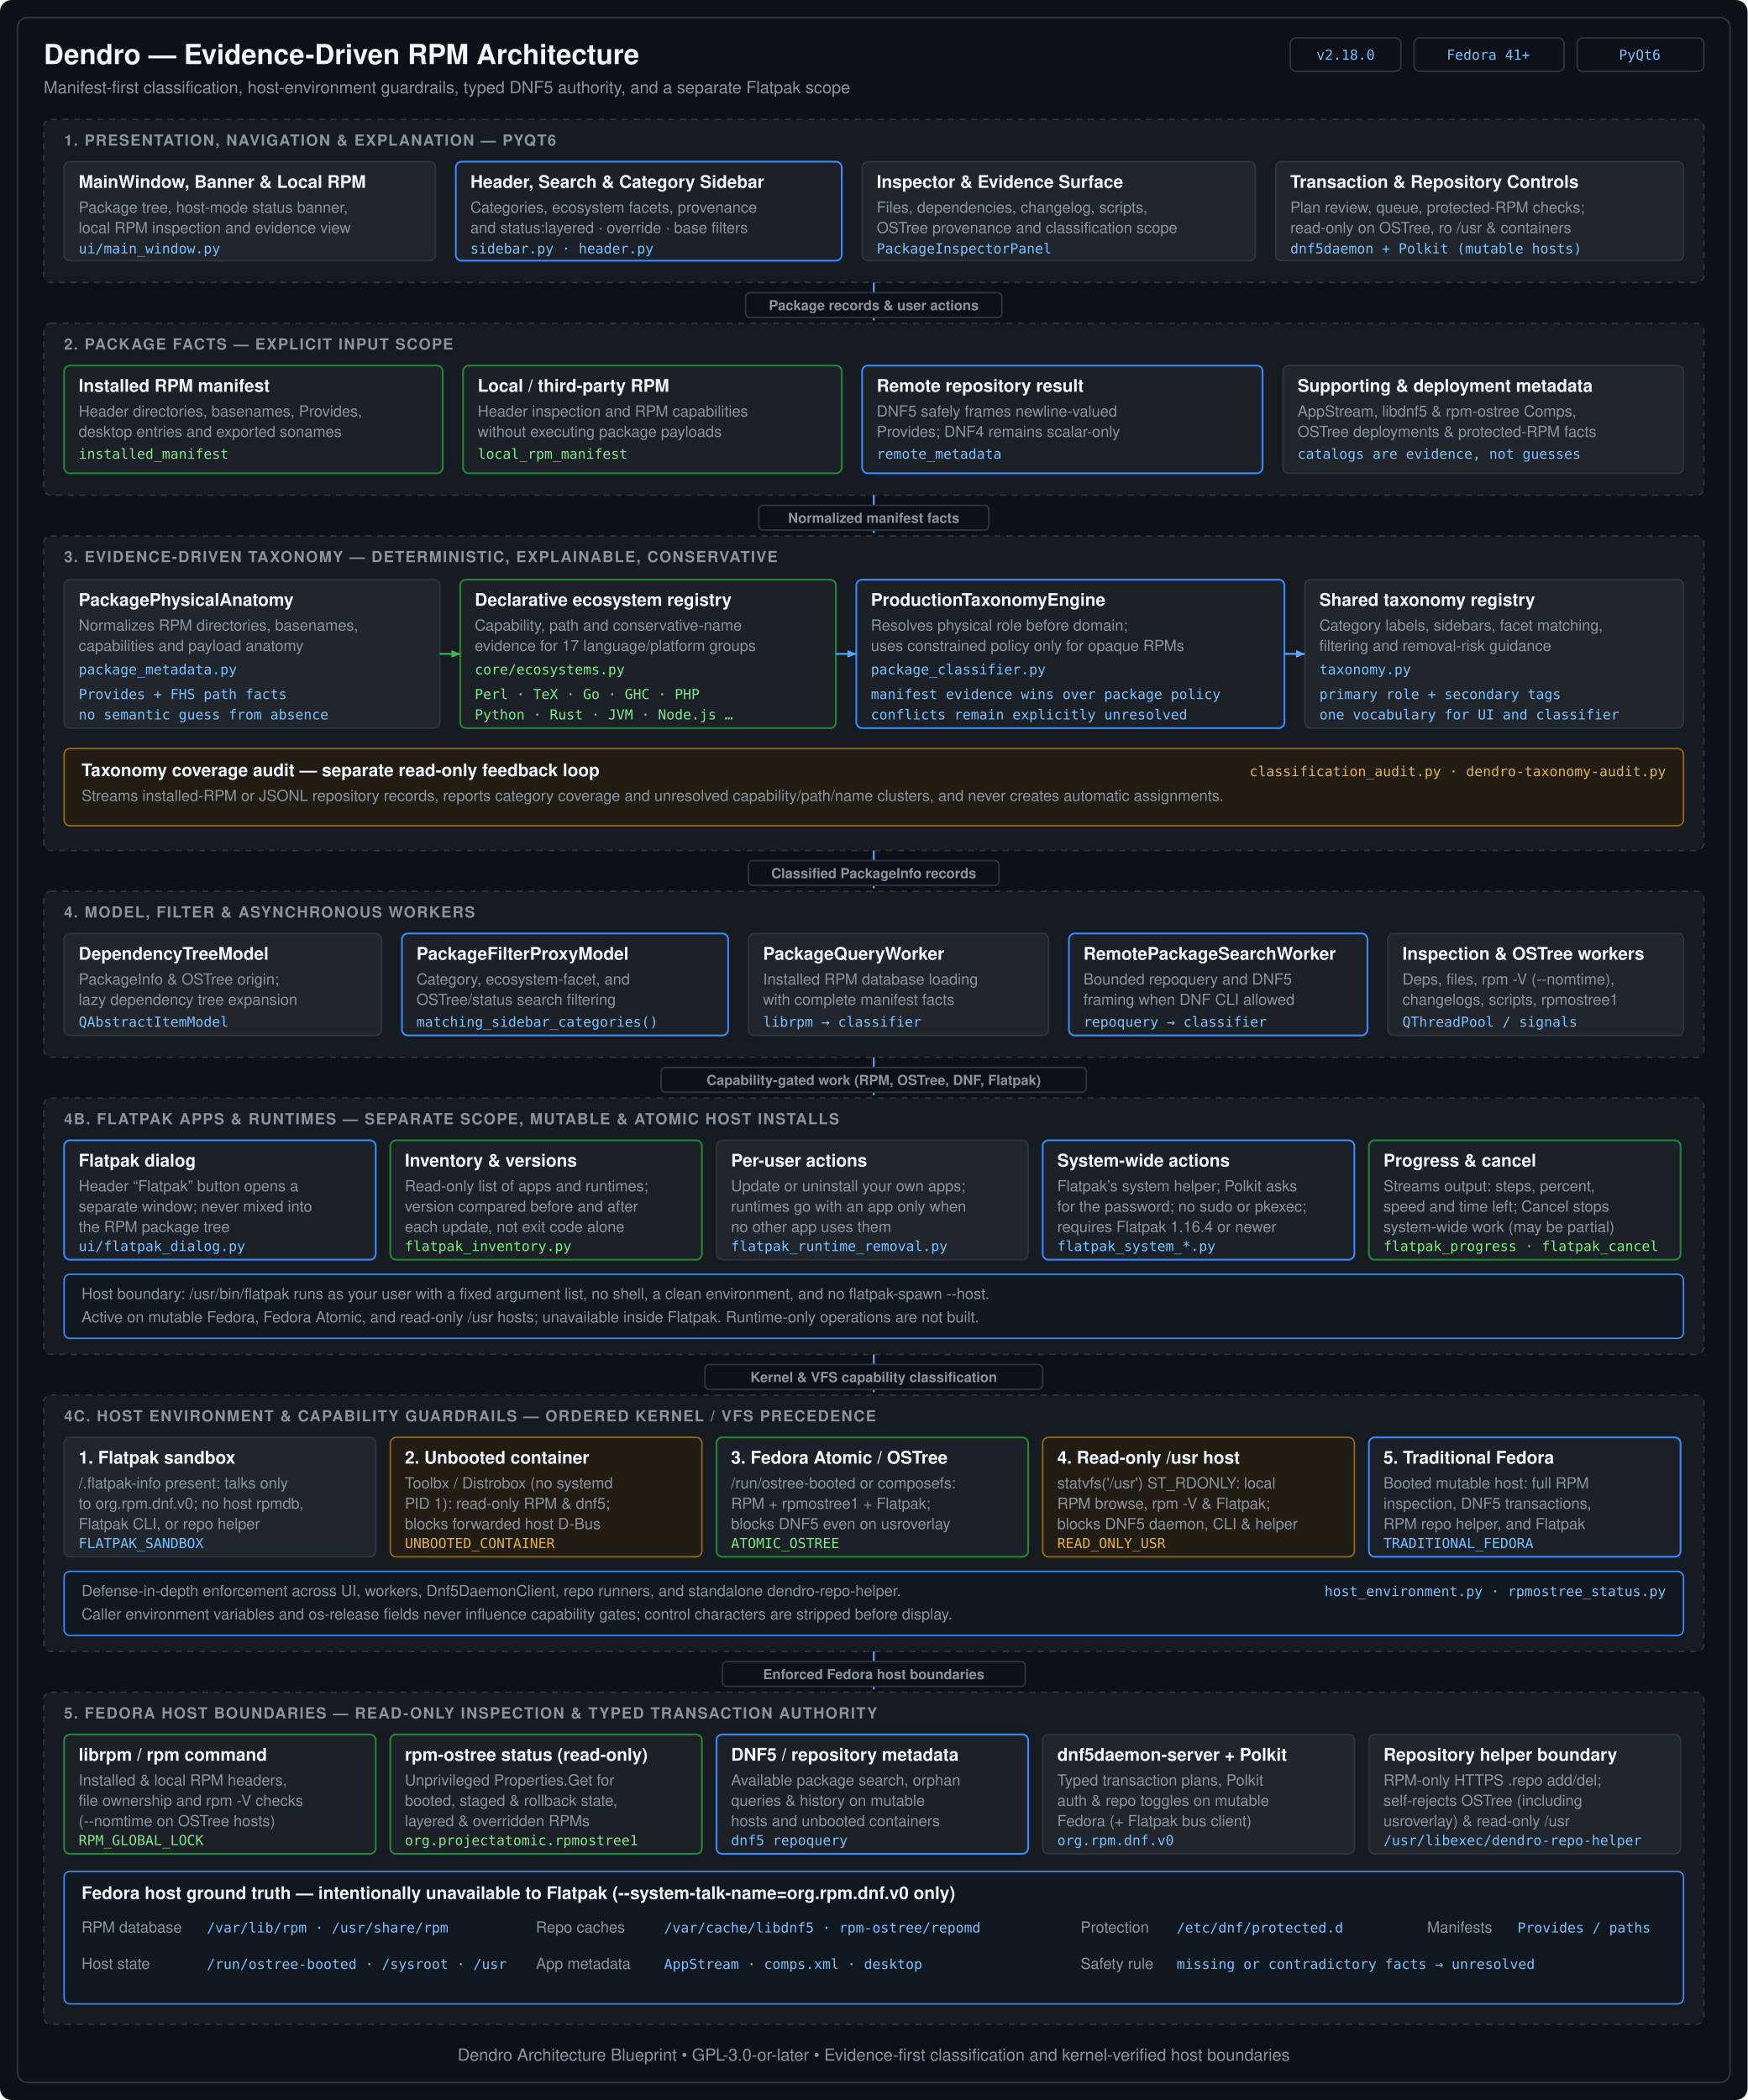
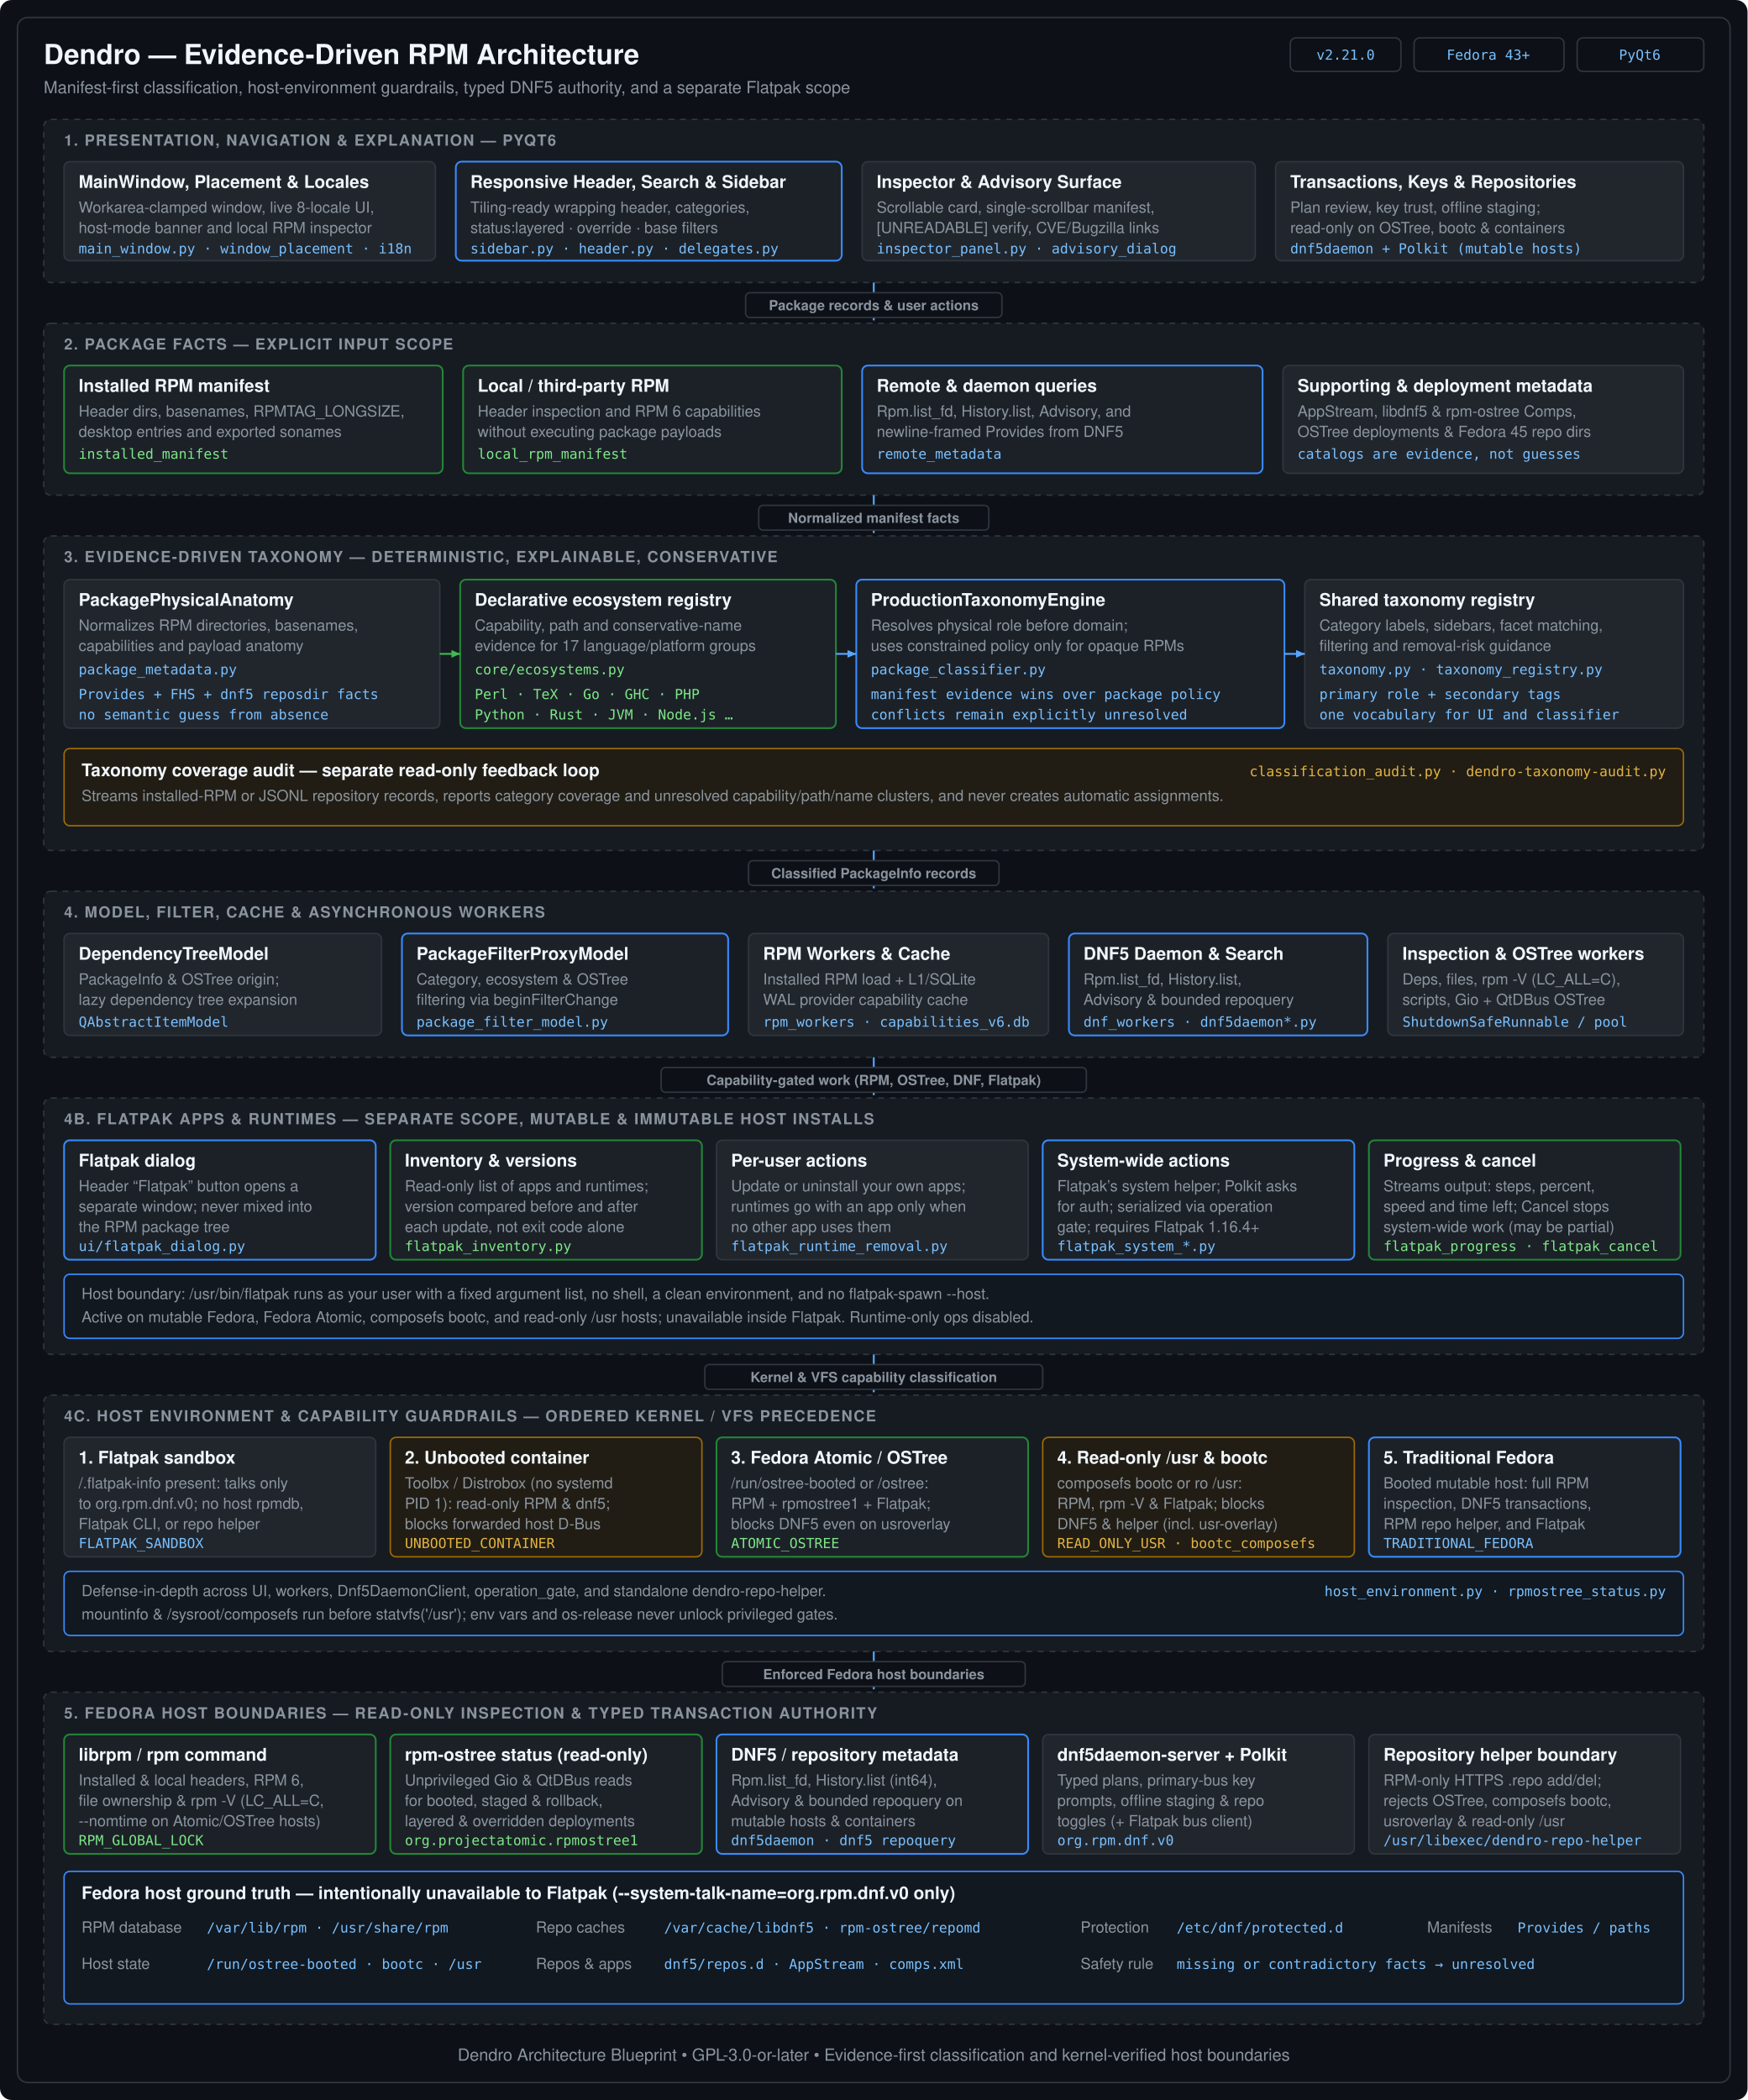
<svg xmlns="http://www.w3.org/2000/svg" viewBox="0 0 1200 1442" width="100%" height="100%" role="img" aria-labelledby="title description">
  <defs>
    <marker id="arrow-blue" viewBox="0 0 10 10" refX="8" refY="5" markerWidth="6" markerHeight="6" orient="auto">
      <path d="M0,1.5 L8,5 L0,8.5 Z" fill="#58a6ff" />
    </marker>
    <marker id="arrow-green" viewBox="0 0 10 10" refX="8" refY="5" markerWidth="6" markerHeight="6" orient="auto">
      <path d="M0,1.5 L8,5 L0,8.5 Z" fill="#3fb950" />
    </marker>
    <marker id="arrow-gray" viewBox="0 0 10 10" refX="8" refY="5" markerWidth="6" markerHeight="6" orient="auto">
      <path d="M0,1.5 L8,5 L0,8.5 Z" fill="#8b949e" />
    </marker>
    <style>
      .canvas { fill: #0d1117; }
      .frame { fill: #0d1117; stroke: #30363d; stroke-width: 1; }
      .layer { fill: #161b22; stroke: #30363d; stroke-width: 1; stroke-dasharray: 4 4; }
      .card { fill: #21262d; stroke: #30363d; stroke-width: 1; }
      .card-blue { fill: #1c2128; stroke: #388bfd; stroke-width: 1.2; }
      .card-green { fill: #1c2128; stroke: #238636; stroke-width: 1.2; }
      .card-amber { fill: #211d14; stroke: #9e6a03; stroke-width: 1; }
      .host { fill: #111820; stroke: #388bfd; stroke-width: 1; }
      .pill { fill: #0d1117; stroke: #30363d; stroke-width: 1; }
      .line-blue { fill: none; stroke: #58a6ff; stroke-width: 1.25; }
      .line-green { fill: none; stroke: #3fb950; stroke-width: 1.25; }
      .line-gray { fill: none; stroke: #8b949e; stroke-width: 1.15; }
      .line-dashed { fill: none; stroke: #d29922; stroke-width: 1.15; stroke-dasharray: 4 4; }
      .title { font-family: -apple-system, BlinkMacSystemFont, "Segoe UI", Helvetica, Arial, sans-serif; font-size: 19px; font-weight: 700; fill: #f0f6fc; }
      .subtitle { font-family: -apple-system, BlinkMacSystemFont, "Segoe UI", Helvetica, Arial, sans-serif; font-size: 11.5px; fill: #8b949e; }
      .layer-title { font-family: -apple-system, BlinkMacSystemFont, "Segoe UI", Helvetica, Arial, sans-serif; font-size: 10.5px; font-weight: 700; letter-spacing: .8px; fill: #8b949e; }
      .card-title { font-family: -apple-system, BlinkMacSystemFont, "Segoe UI", Helvetica, Arial, sans-serif; font-size: 12px; font-weight: 650; fill: #f0f6fc; }
      .card-copy { font-family: -apple-system, BlinkMacSystemFont, "Segoe UI", Helvetica, Arial, sans-serif; font-size: 10.5px; fill: #8b949e; }
      .code { font-family: ui-monospace, SFMono-Regular, "SF Mono", Menlo, Consolas, monospace; font-size: 9.5px; fill: #79c0ff; }
      .code-green { font-family: ui-monospace, SFMono-Regular, "SF Mono", Menlo, Consolas, monospace; font-size: 9.5px; fill: #7ee787; }
      .code-amber { font-family: ui-monospace, SFMono-Regular, "SF Mono", Menlo, Consolas, monospace; font-size: 9.5px; fill: #e3b341; }
      .connector { font-family: -apple-system, BlinkMacSystemFont, "Segoe UI", Helvetica, Arial, sans-serif; font-size: 9.5px; font-weight: 600; fill: #8b949e; }
    </style>
  </defs>
  <rect width="1200" height="1442" rx="8" class="canvas" />
  <rect x="12" y="12" width="1176" height="1418" rx="7" class="frame" />
  <g transform="translate(30, 26)">
    <text x="0" y="18" class="title">Dendro — Evidence-Driven RPM Architecture</text>
    <text x="0" y="38" class="subtitle">Manifest-first classification, host-environment guardrails, typed DNF5 authority, and a separate Flatpak scope</text>
    <g transform="translate(856, 0)">
      <rect width="76" height="23" rx="4" class="pill" />
-       <text x="38" y="15" text-anchor="middle" class="code">v2.18.0</text>
+       <text x="38" y="15" text-anchor="middle" class="code">v2.21.0</text>
      <rect x="85" width="103" height="23" rx="4" class="pill" />
-       <text x="136" y="15" text-anchor="middle" class="code">Fedora 41+</text>
+       <text x="136" y="15" text-anchor="middle" class="code">Fedora 43+</text>
      <rect x="197" width="87" height="23" rx="4" class="pill" />
      <text x="240" y="15" text-anchor="middle" class="code">PyQt6</text>
    </g>
  </g>
  <g transform="translate(30, 82)">
    <rect width="1140" height="112" rx="5" class="layer" />
    <text x="14" y="18" class="layer-title">1. PRESENTATION, NAVIGATION &amp; EXPLANATION — PYQT6</text>
    <g transform="translate(14, 29)">
      <rect width="255" height="68" rx="4" class="card" />
-       <text x="10" y="18" class="card-title">MainWindow, Banner &amp; Local RPM</text>
-       <text x="10" y="35" class="card-copy">Package tree, host-mode status banner,</text>
-       <text x="10" y="49" class="card-copy">local RPM inspection and evidence view</text>
-       <text x="10" y="63" class="code">ui/main_window.py</text>
+       <text x="10" y="18" class="card-title">MainWindow, Placement &amp; Locales</text>
+       <text x="10" y="35" class="card-copy">Workarea-clamped window, live 8-locale UI,</text>
+       <text x="10" y="49" class="card-copy">host-mode banner and local RPM inspector</text>
+       <text x="10" y="63" class="code">main_window.py · window_placement · i18n</text>
    </g>
    <g transform="translate(283, 29)">
      <rect width="265" height="68" rx="4" class="card-blue" />
-       <text x="10" y="18" class="card-title">Header, Search &amp; Category Sidebar</text>
-       <text x="10" y="35" class="card-copy">Categories, ecosystem facets, provenance</text>
-       <text x="10" y="49" class="card-copy">and status:layered · override · base filters</text>
-       <text x="10" y="63" class="code">sidebar.py · header.py</text>
+       <text x="10" y="18" class="card-title">Responsive Header, Search &amp; Sidebar</text>
+       <text x="10" y="35" class="card-copy">Tiling-ready wrapping header, categories,</text>
+       <text x="10" y="49" class="card-copy">status:layered · override · base filters</text>
+       <text x="10" y="63" class="code">sidebar.py · header.py · delegates.py</text>
    </g>
    <g transform="translate(562, 29)">
      <rect width="270" height="68" rx="4" class="card" />
-       <text x="10" y="18" class="card-title">Inspector &amp; Evidence Surface</text>
-       <text x="10" y="35" class="card-copy">Files, dependencies, changelog, scripts,</text>
-       <text x="10" y="49" class="card-copy">OSTree provenance and classification scope</text>
-       <text x="10" y="63" class="code">PackageInspectorPanel</text>
+       <text x="10" y="18" class="card-title">Inspector &amp; Advisory Surface</text>
+       <text x="10" y="35" class="card-copy">Scrollable card, single-scrollbar manifest,</text>
+       <text x="10" y="49" class="card-copy">[UNREADABLE] verify, CVE/Bugzilla links</text>
+       <text x="10" y="63" class="code">inspector_panel.py · advisory_dialog</text>
    </g>
    <g transform="translate(846, 29)">
      <rect width="280" height="68" rx="4" class="card" />
-       <text x="10" y="18" class="card-title">Transaction &amp; Repository Controls</text>
-       <text x="10" y="35" class="card-copy">Plan review, queue, protected-RPM checks;</text>
-       <text x="10" y="49" class="card-copy">read-only on OSTree, ro /usr &amp; containers</text>
+       <text x="10" y="18" class="card-title">Transactions, Keys &amp; Repositories</text>
+       <text x="10" y="35" class="card-copy">Plan review, key trust, offline staging;</text>
+       <text x="10" y="49" class="card-copy">read-only on OSTree, bootc &amp; containers</text>
      <text x="10" y="63" class="code">dnf5daemon + Polkit (mutable hosts)</text>
    </g>
  </g>
  <path d="M600 194 L600 220" class="line-blue" marker-end="url(#arrow-blue)" />
  <rect x="512" y="201" width="176" height="17" rx="3" class="pill" />
  <text x="600" y="213" text-anchor="middle" class="connector">Package records &amp; user actions</text>
  <g transform="translate(30, 222)">
    <rect width="1140" height="118" rx="5" class="layer" />
    <text x="14" y="18" class="layer-title">2. PACKAGE FACTS — EXPLICIT INPUT SCOPE</text>
    <g transform="translate(14, 29)">
      <rect width="260" height="74" rx="4" class="card-green" />
      <text x="10" y="18" class="card-title">Installed RPM manifest</text>
-       <text x="10" y="35" class="card-copy">Header directories, basenames, Provides,</text>
+       <text x="10" y="35" class="card-copy">Header dirs, basenames, RPMTAG_LONGSIZE,</text>
      <text x="10" y="49" class="card-copy">desktop entries and exported sonames</text>
      <text x="10" y="64" class="code-green">installed_manifest</text>
    </g>
    <g transform="translate(288, 29)">
      <rect width="260" height="74" rx="4" class="card-green" />
      <text x="10" y="18" class="card-title">Local / third-party RPM</text>
-       <text x="10" y="35" class="card-copy">Header inspection and RPM capabilities</text>
+       <text x="10" y="35" class="card-copy">Header inspection and RPM 6 capabilities</text>
      <text x="10" y="49" class="card-copy">without executing package payloads</text>
      <text x="10" y="64" class="code-green">local_rpm_manifest</text>
    </g>
    <g transform="translate(562, 29)">
      <rect width="275" height="74" rx="4" class="card-blue" />
-       <text x="10" y="18" class="card-title">Remote repository result</text>
-       <text x="10" y="35" class="card-copy">DNF5 safely frames newline-valued</text>
-       <text x="10" y="49" class="card-copy">Provides; DNF4 remains scalar-only</text>
+       <text x="10" y="18" class="card-title">Remote &amp; daemon queries</text>
+       <text x="10" y="35" class="card-copy">Rpm.list_fd, History.list, Advisory, and</text>
+       <text x="10" y="49" class="card-copy">newline-framed Provides from DNF5</text>
      <text x="10" y="64" class="code">remote_metadata</text>
    </g>
    <g transform="translate(851, 29)">
      <rect width="275" height="74" rx="4" class="card" />
      <text x="10" y="18" class="card-title">Supporting &amp; deployment metadata</text>
      <text x="10" y="35" class="card-copy">AppStream, libdnf5 &amp; rpm-ostree Comps,</text>
-       <text x="10" y="49" class="card-copy">OSTree deployments &amp; protected-RPM facts</text>
+       <text x="10" y="49" class="card-copy">OSTree deployments &amp; Fedora 45 repo dirs</text>
      <text x="10" y="64" class="code">catalogs are evidence, not guesses</text>
    </g>
  </g>
  <path d="M600 340 L600 366" class="line-blue" marker-end="url(#arrow-blue)" />
  <rect x="521" y="347" width="158" height="17" rx="3" class="pill" />
  <text x="600" y="359" text-anchor="middle" class="connector">Normalized manifest facts</text>
  <g transform="translate(30, 368)">
    <rect width="1140" height="216" rx="5" class="layer" />
    <text x="14" y="18" class="layer-title">3. EVIDENCE-DRIVEN TAXONOMY — DETERMINISTIC, EXPLAINABLE, CONSERVATIVE</text>
    <g transform="translate(14, 30)">
      <rect width="258" height="102" rx="4" class="card" />
      <text x="10" y="18" class="card-title">PackagePhysicalAnatomy</text>
      <text x="10" y="35" class="card-copy">Normalizes RPM directories, basenames,</text>
      <text x="10" y="49" class="card-copy">capabilities and payload anatomy</text>
      <text x="10" y="65" class="code">package_metadata.py</text>
-       <text x="10" y="82" class="code">Provides + FHS path facts</text>
+       <text x="10" y="82" class="code">Provides + FHS + dnf5 reposdir facts</text>
      <text x="10" y="96" class="code">no semantic guess from absence</text>
    </g>
    <g transform="translate(286, 30)">
      <rect width="258" height="102" rx="4" class="card-green" />
      <text x="10" y="18" class="card-title">Declarative ecosystem registry</text>
      <text x="10" y="35" class="card-copy">Capability, path and conservative-name</text>
      <text x="10" y="49" class="card-copy">evidence for 17 language/platform groups</text>
      <text x="10" y="65" class="code-green">core/ecosystems.py</text>
      <text x="10" y="82" class="code-green">Perl · TeX · Go · GHC · PHP</text>
      <text x="10" y="96" class="code-green">Python · Rust · JVM · Node.js …</text>
    </g>
    <g transform="translate(558, 30)">
      <rect width="294" height="102" rx="4" class="card-blue" />
      <text x="10" y="18" class="card-title">ProductionTaxonomyEngine</text>
      <text x="10" y="35" class="card-copy">Resolves physical role before domain;</text>
      <text x="10" y="49" class="card-copy">uses constrained policy only for opaque RPMs</text>
      <text x="10" y="65" class="code">package_classifier.py</text>
      <text x="10" y="82" class="code">manifest evidence wins over package policy</text>
      <text x="10" y="96" class="code">conflicts remain explicitly unresolved</text>
    </g>
    <g transform="translate(866, 30)">
      <rect width="260" height="102" rx="4" class="card" />
      <text x="10" y="18" class="card-title">Shared taxonomy registry</text>
      <text x="10" y="35" class="card-copy">Category labels, sidebars, facet matching,</text>
      <text x="10" y="49" class="card-copy">filtering and removal-risk guidance</text>
-       <text x="10" y="65" class="code">taxonomy.py</text>
+       <text x="10" y="65" class="code">taxonomy.py · taxonomy_registry.py</text>
      <text x="10" y="82" class="code">primary role + secondary tags</text>
      <text x="10" y="96" class="code">one vocabulary for UI and classifier</text>
    </g>
    <path d="M272 81 L286 81" class="line-green" marker-end="url(#arrow-green)" />
    <path d="M544 81 L558 81" class="line-blue" marker-end="url(#arrow-blue)" />
    <path d="M852 81 L866 81" class="line-blue" marker-end="url(#arrow-blue)" />
    <g transform="translate(14, 146)">
      <rect width="1112" height="53" rx="4" class="card-amber" />
      <text x="12" y="19" class="card-title">Taxonomy coverage audit — separate read-only feedback loop</text>
      <text x="12" y="36" class="card-copy">Streams installed-RPM or JSONL repository records, reports category coverage and unresolved capability/path/name clusters, and never creates automatic assignments.</text>
      <text x="1100" y="19" text-anchor="end" class="code-amber">classification_audit.py · dendro-taxonomy-audit.py</text>
    </g>
  </g>
  <path d="M600 584 L600 610" class="line-blue" marker-end="url(#arrow-blue)" />
  <rect x="514" y="591" width="172" height="17" rx="3" class="pill" />
  <text x="600" y="603" text-anchor="middle" class="connector">Classified PackageInfo records</text>
  <g transform="translate(30, 612)">
    <rect width="1140" height="114" rx="5" class="layer" />
-     <text x="14" y="18" class="layer-title">4. MODEL, FILTER &amp; ASYNCHRONOUS WORKERS</text>
+     <text x="14" y="18" class="layer-title">4. MODEL, FILTER, CACHE &amp; ASYNCHRONOUS WORKERS</text>
    <g transform="translate(14, 29)">
      <rect width="218" height="70" rx="4" class="card" />
      <text x="10" y="18" class="card-title">DependencyTreeModel</text>
      <text x="10" y="35" class="card-copy">PackageInfo &amp; OSTree origin;</text>
      <text x="10" y="49" class="card-copy">lazy dependency tree expansion</text>
      <text x="10" y="64" class="code">QAbstractItemModel</text>
    </g>
    <g transform="translate(246, 29)">
      <rect width="224" height="70" rx="4" class="card-blue" />
      <text x="10" y="18" class="card-title">PackageFilterProxyModel</text>
-       <text x="10" y="35" class="card-copy">Category, ecosystem-facet, and</text>
-       <text x="10" y="49" class="card-copy">OSTree/status search filtering</text>
-       <text x="10" y="64" class="code">matching_sidebar_categories()</text>
+       <text x="10" y="35" class="card-copy">Category, ecosystem &amp; OSTree</text>
+       <text x="10" y="49" class="card-copy">filtering via beginFilterChange</text>
+       <text x="10" y="64" class="code">package_filter_model.py</text>
    </g>
    <g transform="translate(484, 29)">
      <rect width="206" height="70" rx="4" class="card" />
-       <text x="10" y="18" class="card-title">PackageQueryWorker</text>
-       <text x="10" y="35" class="card-copy">Installed RPM database loading</text>
-       <text x="10" y="49" class="card-copy">with complete manifest facts</text>
-       <text x="10" y="64" class="code">librpm → classifier</text>
+       <text x="10" y="18" class="card-title">RPM Workers &amp; Cache</text>
+       <text x="10" y="35" class="card-copy">Installed RPM load + L1/SQLite</text>
+       <text x="10" y="49" class="card-copy">WAL provider capability cache</text>
+       <text x="10" y="64" class="code">rpm_workers · capabilities_v6.db</text>
    </g>
    <g transform="translate(704, 29)">
      <rect width="205" height="70" rx="4" class="card-blue" />
-       <text x="10" y="18" class="card-title">RemotePackageSearchWorker</text>
-       <text x="10" y="35" class="card-copy">Bounded repoquery and DNF5</text>
-       <text x="10" y="49" class="card-copy">framing when DNF CLI allowed</text>
-       <text x="10" y="64" class="code">repoquery → classifier</text>
+       <text x="10" y="18" class="card-title">DNF5 Daemon &amp; Search</text>
+       <text x="10" y="35" class="card-copy">Rpm.list_fd, History.list,</text>
+       <text x="10" y="49" class="card-copy">Advisory &amp; bounded repoquery</text>
+       <text x="10" y="64" class="code">dnf_workers · dnf5daemon*.py</text>
    </g>
    <g transform="translate(923, 29)">
      <rect width="203" height="70" rx="4" class="card" />
      <text x="10" y="18" class="card-title">Inspection &amp; OSTree workers</text>
-       <text x="10" y="35" class="card-copy">Deps, files, rpm -V (--nomtime),</text>
-       <text x="10" y="49" class="card-copy">changelogs, scripts, rpmostree1</text>
-       <text x="10" y="64" class="code">QThreadPool / signals</text>
+       <text x="10" y="35" class="card-copy">Deps, files, rpm -V (LC_ALL=C),</text>
+       <text x="10" y="49" class="card-copy">scripts, Gio + QtDBus OSTree</text>
+       <text x="10" y="64" class="code">ShutdownSafeRunnable / pool</text>
    </g>
  </g>
  <path d="M600 726 L600 752" class="line-blue" marker-end="url(#arrow-blue)" />
  <rect x="454" y="733" width="292" height="17" rx="3" class="pill" />
  <text x="600" y="745" text-anchor="middle" class="connector">Capability-gated work (RPM, OSTree, DNF, Flatpak)</text>
  <g transform="translate(30, 754)">
    <rect width="1140" height="176" rx="5" class="layer" />
-     <text x="14" y="18" class="layer-title">4B. FLATPAK APPS &amp; RUNTIMES — SEPARATE SCOPE, MUTABLE &amp; ATOMIC HOST INSTALLS</text>
+     <text x="14" y="18" class="layer-title">4B. FLATPAK APPS &amp; RUNTIMES — SEPARATE SCOPE, MUTABLE &amp; IMMUTABLE HOST INSTALLS</text>
    <g transform="translate(14, 29)">
      <rect width="214" height="82" rx="4" class="card-blue" />
      <text x="10" y="18" class="card-title">Flatpak dialog</text>
      <text x="10" y="35" class="card-copy">Header “Flatpak” button opens a</text>
      <text x="10" y="49" class="card-copy">separate window; never mixed into</text>
      <text x="10" y="63" class="card-copy">the RPM package tree</text>
      <text x="10" y="76" class="code">ui/flatpak_dialog.py</text>
    </g>
    <g transform="translate(238, 29)">
      <rect width="214" height="82" rx="4" class="card-green" />
      <text x="10" y="18" class="card-title">Inventory &amp; versions</text>
      <text x="10" y="35" class="card-copy">Read-only list of apps and runtimes;</text>
      <text x="10" y="49" class="card-copy">version compared before and after</text>
      <text x="10" y="63" class="card-copy">each update, not exit code alone</text>
      <text x="10" y="76" class="code-green">flatpak_inventory.py</text>
    </g>
    <g transform="translate(462, 29)">
      <rect width="214" height="82" rx="4" class="card" />
      <text x="10" y="18" class="card-title">Per-user actions</text>
      <text x="10" y="35" class="card-copy">Update or uninstall your own apps;</text>
      <text x="10" y="49" class="card-copy">runtimes go with an app only when</text>
      <text x="10" y="63" class="card-copy">no other app uses them</text>
      <text x="10" y="76" class="code">flatpak_runtime_removal.py</text>
    </g>
    <g transform="translate(686, 29)">
      <rect width="214" height="82" rx="4" class="card-blue" />
      <text x="10" y="18" class="card-title">System-wide actions</text>
      <text x="10" y="35" class="card-copy">Flatpak’s system helper; Polkit asks</text>
-       <text x="10" y="49" class="card-copy">for the password; no sudo or pkexec;</text>
-       <text x="10" y="63" class="card-copy">requires Flatpak 1.16.4 or newer</text>
+       <text x="10" y="49" class="card-copy">for auth; serialized via operation</text>
+       <text x="10" y="63" class="card-copy">gate; requires Flatpak 1.16.4+</text>
      <text x="10" y="76" class="code">flatpak_system_*.py</text>
    </g>
    <g transform="translate(910, 29)">
      <rect width="214" height="82" rx="4" class="card-green" />
      <text x="10" y="18" class="card-title">Progress &amp; cancel</text>
      <text x="10" y="35" class="card-copy">Streams output: steps, percent,</text>
      <text x="10" y="49" class="card-copy">speed and time left; Cancel stops</text>
      <text x="10" y="63" class="card-copy">system-wide work (may be partial)</text>
      <text x="10" y="76" class="code-green">flatpak_progress · flatpak_cancel</text>
    </g>
    <rect x="14" y="121" width="1112" height="44" rx="4" class="host" />
    <text x="26" y="138" class="card-copy">Host boundary: /usr/bin/flatpak runs as your user with a fixed argument list, no shell, a clean environment, and no flatpak-spawn --host.</text>
-     <text x="26" y="154" class="card-copy">Active on mutable Fedora, Fedora Atomic, and read-only /usr hosts; unavailable inside Flatpak. Runtime-only operations are not built.</text>
+     <text x="26" y="154" class="card-copy">Active on mutable Fedora, Fedora Atomic, composefs bootc, and read-only /usr hosts; unavailable inside Flatpak. Runtime-only ops disabled.</text>
  </g>
  <path d="M600 930 L600 956" class="line-blue" marker-end="url(#arrow-blue)" />
  <rect x="484" y="937" width="232" height="17" rx="3" class="pill" />
  <text x="600" y="949" text-anchor="middle" class="connector">Kernel &amp; VFS capability classification</text>
  <g transform="translate(30, 958)">
    <rect width="1140" height="176" rx="5" class="layer" />
    <text x="14" y="18" class="layer-title">4C. HOST ENVIRONMENT &amp; CAPABILITY GUARDRAILS — ORDERED KERNEL / VFS PRECEDENCE</text>
    <g transform="translate(14, 29)">
      <rect width="214" height="82" rx="4" class="card" />
      <text x="10" y="18" class="card-title">1. Flatpak sandbox</text>
      <text x="10" y="35" class="card-copy">/.flatpak-info present: talks only</text>
      <text x="10" y="49" class="card-copy">to org.rpm.dnf.v0; no host rpmdb,</text>
      <text x="10" y="63" class="card-copy">Flatpak CLI, or repo helper</text>
      <text x="10" y="76" class="code">FLATPAK_SANDBOX</text>
    </g>
    <g transform="translate(238, 29)">
      <rect width="214" height="82" rx="4" class="card-amber" />
      <text x="10" y="18" class="card-title">2. Unbooted container</text>
      <text x="10" y="35" class="card-copy">Toolbx / Distrobox (no systemd</text>
      <text x="10" y="49" class="card-copy">PID 1): read-only RPM &amp; dnf5;</text>
      <text x="10" y="63" class="card-copy">blocks forwarded host D-Bus</text>
      <text x="10" y="76" class="code-amber">UNBOOTED_CONTAINER</text>
    </g>
    <g transform="translate(462, 29)">
      <rect width="214" height="82" rx="4" class="card-green" />
      <text x="10" y="18" class="card-title">3. Fedora Atomic / OSTree</text>
-       <text x="10" y="35" class="card-copy">/run/ostree-booted or composefs:</text>
+       <text x="10" y="35" class="card-copy">/run/ostree-booted or /ostree:</text>
      <text x="10" y="49" class="card-copy">RPM + rpmostree1 + Flatpak;</text>
      <text x="10" y="63" class="card-copy">blocks DNF5 even on usroverlay</text>
      <text x="10" y="76" class="code-green">ATOMIC_OSTREE</text>
    </g>
    <g transform="translate(686, 29)">
      <rect width="214" height="82" rx="4" class="card-amber" />
-       <text x="10" y="18" class="card-title">4. Read-only /usr host</text>
-       <text x="10" y="35" class="card-copy">statvfs('/usr') ST_RDONLY: local</text>
-       <text x="10" y="49" class="card-copy">RPM browse, rpm -V &amp; Flatpak;</text>
-       <text x="10" y="63" class="card-copy">blocks DNF5 daemon, CLI &amp; helper</text>
-       <text x="10" y="76" class="code-amber">READ_ONLY_USR</text>
+       <text x="10" y="18" class="card-title">4. Read-only /usr &amp; bootc</text>
+       <text x="10" y="35" class="card-copy">composefs bootc or ro /usr:</text>
+       <text x="10" y="49" class="card-copy">RPM, rpm -V &amp; Flatpak; blocks</text>
+       <text x="10" y="63" class="card-copy">DNF5 &amp; helper (incl. usr-overlay)</text>
+       <text x="10" y="76" class="code-amber">READ_ONLY_USR · bootc_composefs</text>
    </g>
    <g transform="translate(910, 29)">
      <rect width="214" height="82" rx="4" class="card-blue" />
      <text x="10" y="18" class="card-title">5. Traditional Fedora</text>
      <text x="10" y="35" class="card-copy">Booted mutable host: full RPM</text>
      <text x="10" y="49" class="card-copy">inspection, DNF5 transactions,</text>
      <text x="10" y="63" class="card-copy">RPM repo helper, and Flatpak</text>
      <text x="10" y="76" class="code">TRADITIONAL_FEDORA</text>
    </g>
    <rect x="14" y="121" width="1112" height="44" rx="4" class="host" />
-     <text x="26" y="138" class="card-copy">Defense-in-depth enforcement across UI, workers, Dnf5DaemonClient, repo runners, and standalone dendro-repo-helper.</text>
+     <text x="26" y="138" class="card-copy">Defense-in-depth across UI, workers, Dnf5DaemonClient, operation_gate, and standalone dendro-repo-helper.</text>
    <text x="1114" y="138" text-anchor="end" class="code">host_environment.py · rpmostree_status.py</text>
-     <text x="26" y="154" class="card-copy">Caller environment variables and os-release fields never influence capability gates; control characters are stripped before display.</text>
+     <text x="26" y="154" class="card-copy">mountinfo &amp; /sysroot/composefs run before statvfs('/usr'); env vars and os-release never unlock privileged gates.</text>
  </g>
  <path d="M600 1134 L600 1160" class="line-blue" marker-end="url(#arrow-blue)" />
  <rect x="496" y="1141" width="208" height="17" rx="3" class="pill" />
  <text x="600" y="1153" text-anchor="middle" class="connector">Enforced Fedora host boundaries</text>
  <g transform="translate(30, 1162)">
    <rect width="1140" height="228" rx="5" class="layer" />
    <text x="14" y="18" class="layer-title">5. FEDORA HOST BOUNDARIES — READ-ONLY INSPECTION &amp; TYPED TRANSACTION AUTHORITY</text>
    <g transform="translate(14, 29)">
      <rect width="214" height="82" rx="4" class="card-green" />
      <text x="10" y="18" class="card-title">librpm / rpm command</text>
-       <text x="10" y="35" class="card-copy">Installed &amp; local RPM headers,</text>
-       <text x="10" y="49" class="card-copy">file ownership and rpm -V checks</text>
-       <text x="10" y="63" class="card-copy">(--nomtime on OSTree hosts)</text>
+       <text x="10" y="35" class="card-copy">Installed &amp; local headers, RPM 6,</text>
+       <text x="10" y="49" class="card-copy">file ownership &amp; rpm -V (LC_ALL=C,</text>
+       <text x="10" y="63" class="card-copy">--nomtime on Atomic/OSTree hosts)</text>
      <text x="10" y="76" class="code-green">RPM_GLOBAL_LOCK</text>
    </g>
    <g transform="translate(238, 29)">
      <rect width="214" height="82" rx="4" class="card-green" />
      <text x="10" y="18" class="card-title">rpm-ostree status (read-only)</text>
-       <text x="10" y="35" class="card-copy">Unprivileged Properties.Get for</text>
-       <text x="10" y="49" class="card-copy">booted, staged &amp; rollback state,</text>
-       <text x="10" y="63" class="card-copy">layered &amp; overridden RPMs</text>
+       <text x="10" y="35" class="card-copy">Unprivileged Gio &amp; QtDBus reads</text>
+       <text x="10" y="49" class="card-copy">for booted, staged &amp; rollback,</text>
+       <text x="10" y="63" class="card-copy">layered &amp; overridden deployments</text>
      <text x="10" y="76" class="code-green">org.projectatomic.rpmostree1</text>
    </g>
    <g transform="translate(462, 29)">
      <rect width="214" height="82" rx="4" class="card-blue" />
      <text x="10" y="18" class="card-title">DNF5 / repository metadata</text>
-       <text x="10" y="35" class="card-copy">Available package search, orphan</text>
-       <text x="10" y="49" class="card-copy">queries &amp; history on mutable</text>
-       <text x="10" y="63" class="card-copy">hosts and unbooted containers</text>
-       <text x="10" y="76" class="code">dnf5 repoquery</text>
+       <text x="10" y="35" class="card-copy">Rpm.list_fd, History.list (int64),</text>
+       <text x="10" y="49" class="card-copy">Advisory &amp; bounded repoquery on</text>
+       <text x="10" y="63" class="card-copy">mutable hosts &amp; containers</text>
+       <text x="10" y="76" class="code">dnf5daemon · dnf5 repoquery</text>
    </g>
    <g transform="translate(686, 29)">
      <rect width="214" height="82" rx="4" class="card" />
      <text x="10" y="18" class="card-title">dnf5daemon-server + Polkit</text>
-       <text x="10" y="35" class="card-copy">Typed transaction plans, Polkit</text>
-       <text x="10" y="49" class="card-copy">auth &amp; repo toggles on mutable</text>
-       <text x="10" y="63" class="card-copy">Fedora (+ Flatpak bus client)</text>
+       <text x="10" y="35" class="card-copy">Typed plans, primary-bus key</text>
+       <text x="10" y="49" class="card-copy">prompts, offline staging &amp; repo</text>
+       <text x="10" y="63" class="card-copy">toggles (+ Flatpak bus client)</text>
      <text x="10" y="76" class="code">org.rpm.dnf.v0</text>
    </g>
    <g transform="translate(910, 29)">
      <rect width="214" height="82" rx="4" class="card" />
      <text x="10" y="18" class="card-title">Repository helper boundary</text>
      <text x="10" y="35" class="card-copy">RPM-only HTTPS .repo add/del;</text>
-       <text x="10" y="49" class="card-copy">self-rejects OSTree (including</text>
-       <text x="10" y="63" class="card-copy">usroverlay) &amp; read-only /usr</text>
+       <text x="10" y="49" class="card-copy">rejects OSTree, composefs bootc,</text>
+       <text x="10" y="63" class="card-copy">usroverlay &amp; read-only /usr</text>
      <text x="10" y="76" class="code">/usr/libexec/dendro-repo-helper</text>
    </g>
    <g transform="translate(14, 123)">
      <rect width="1112" height="91" rx="4" class="host" />
      <text x="12" y="19" class="card-title">Fedora host ground truth — intentionally unavailable to Flatpak (--system-talk-name=org.rpm.dnf.v0 only)</text>
      <text x="12" y="42" class="card-copy">RPM database</text>
      <text x="98" y="42" class="code">/var/lib/rpm · /usr/share/rpm</text>
      <text x="324" y="42" class="card-copy">Repo caches</text>
      <text x="412" y="42" class="code">/var/cache/libdnf5 · rpm-ostree/repomd</text>
      <text x="698" y="42" class="card-copy">Protection</text>
      <text x="764" y="42" class="code">/etc/dnf/protected.d</text>
      <text x="936" y="42" class="card-copy">Manifests</text>
      <text x="998" y="42" class="code">Provides / paths</text>
      <text x="12" y="67" class="card-copy">Host state</text>
-       <text x="98" y="67" class="code">/run/ostree-booted · /sysroot · /usr</text>
-       <text x="324" y="67" class="card-copy">App metadata</text>
-       <text x="412" y="67" class="code">AppStream · comps.xml · desktop</text>
+       <text x="98" y="67" class="code">/run/ostree-booted · bootc · /usr</text>
+       <text x="324" y="67" class="card-copy">Repos &amp; apps</text>
+       <text x="412" y="67" class="code">dnf5/repos.d · AppStream · comps.xml</text>
      <text x="698" y="67" class="card-copy">Safety rule</text>
      <text x="764" y="67" class="code">missing or contradictory facts → unresolved</text>
    </g>
  </g>
  <text x="600" y="1415" text-anchor="middle" class="subtitle">Dendro Architecture Blueprint • GPL-3.0-or-later • Evidence-first classification and kernel-verified host boundaries</text>
</svg>
